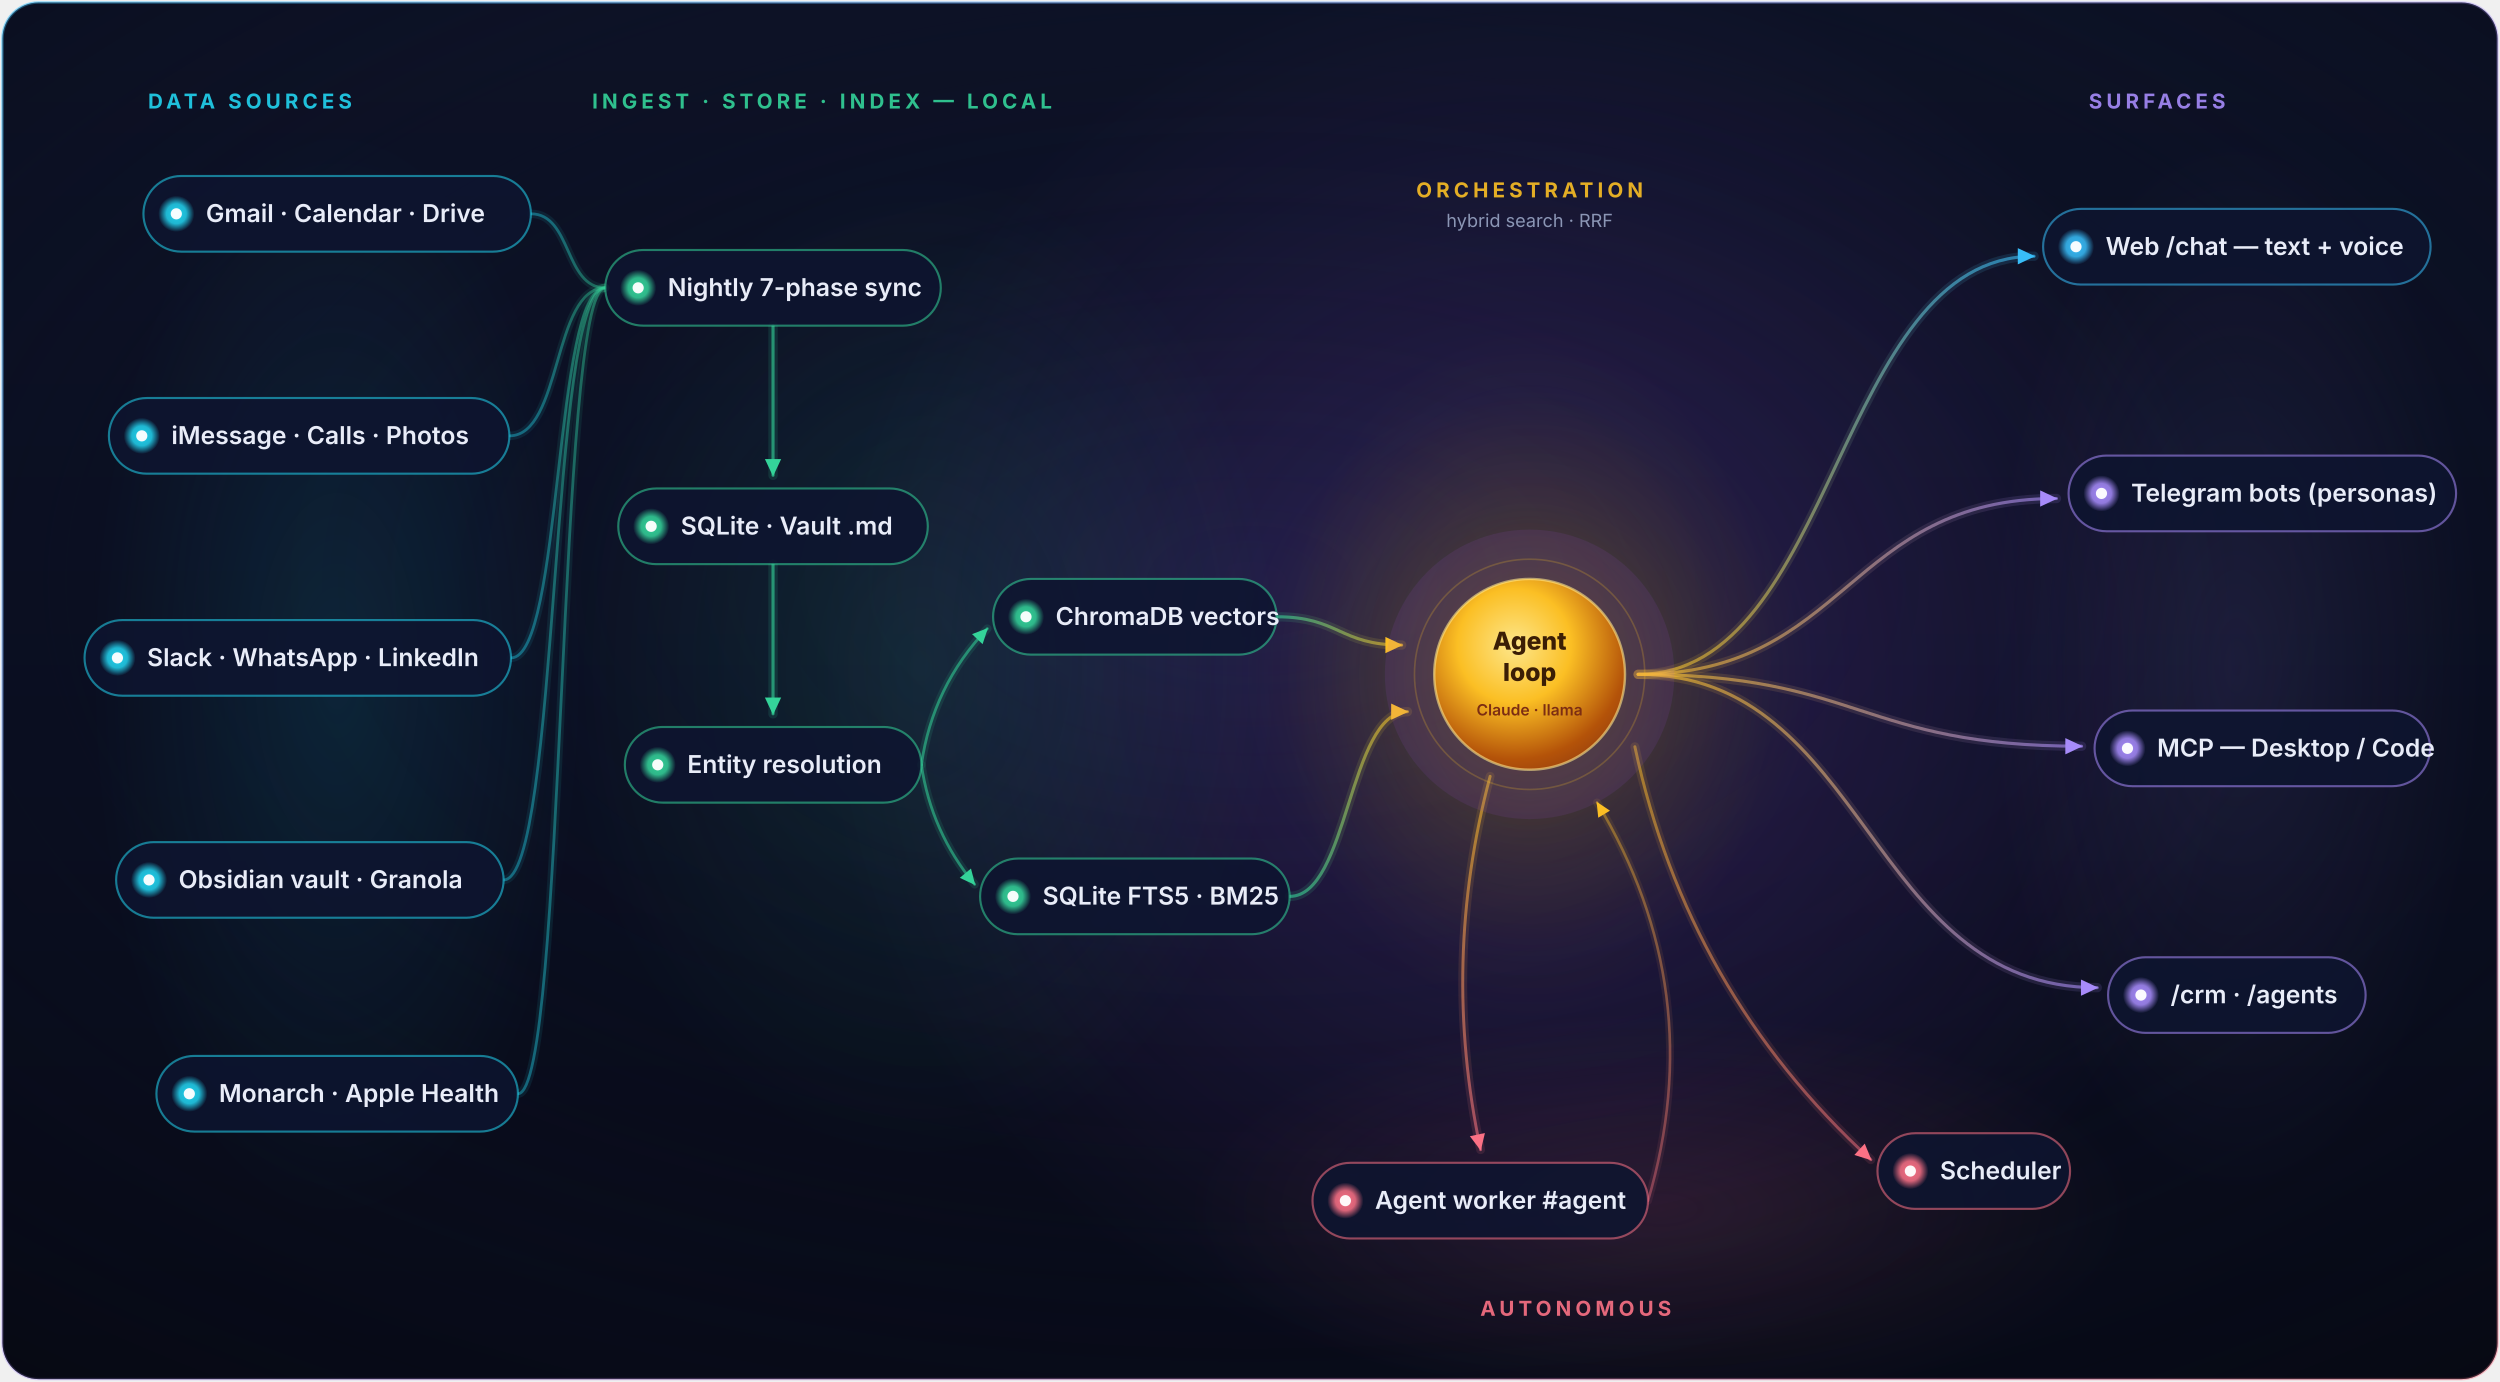
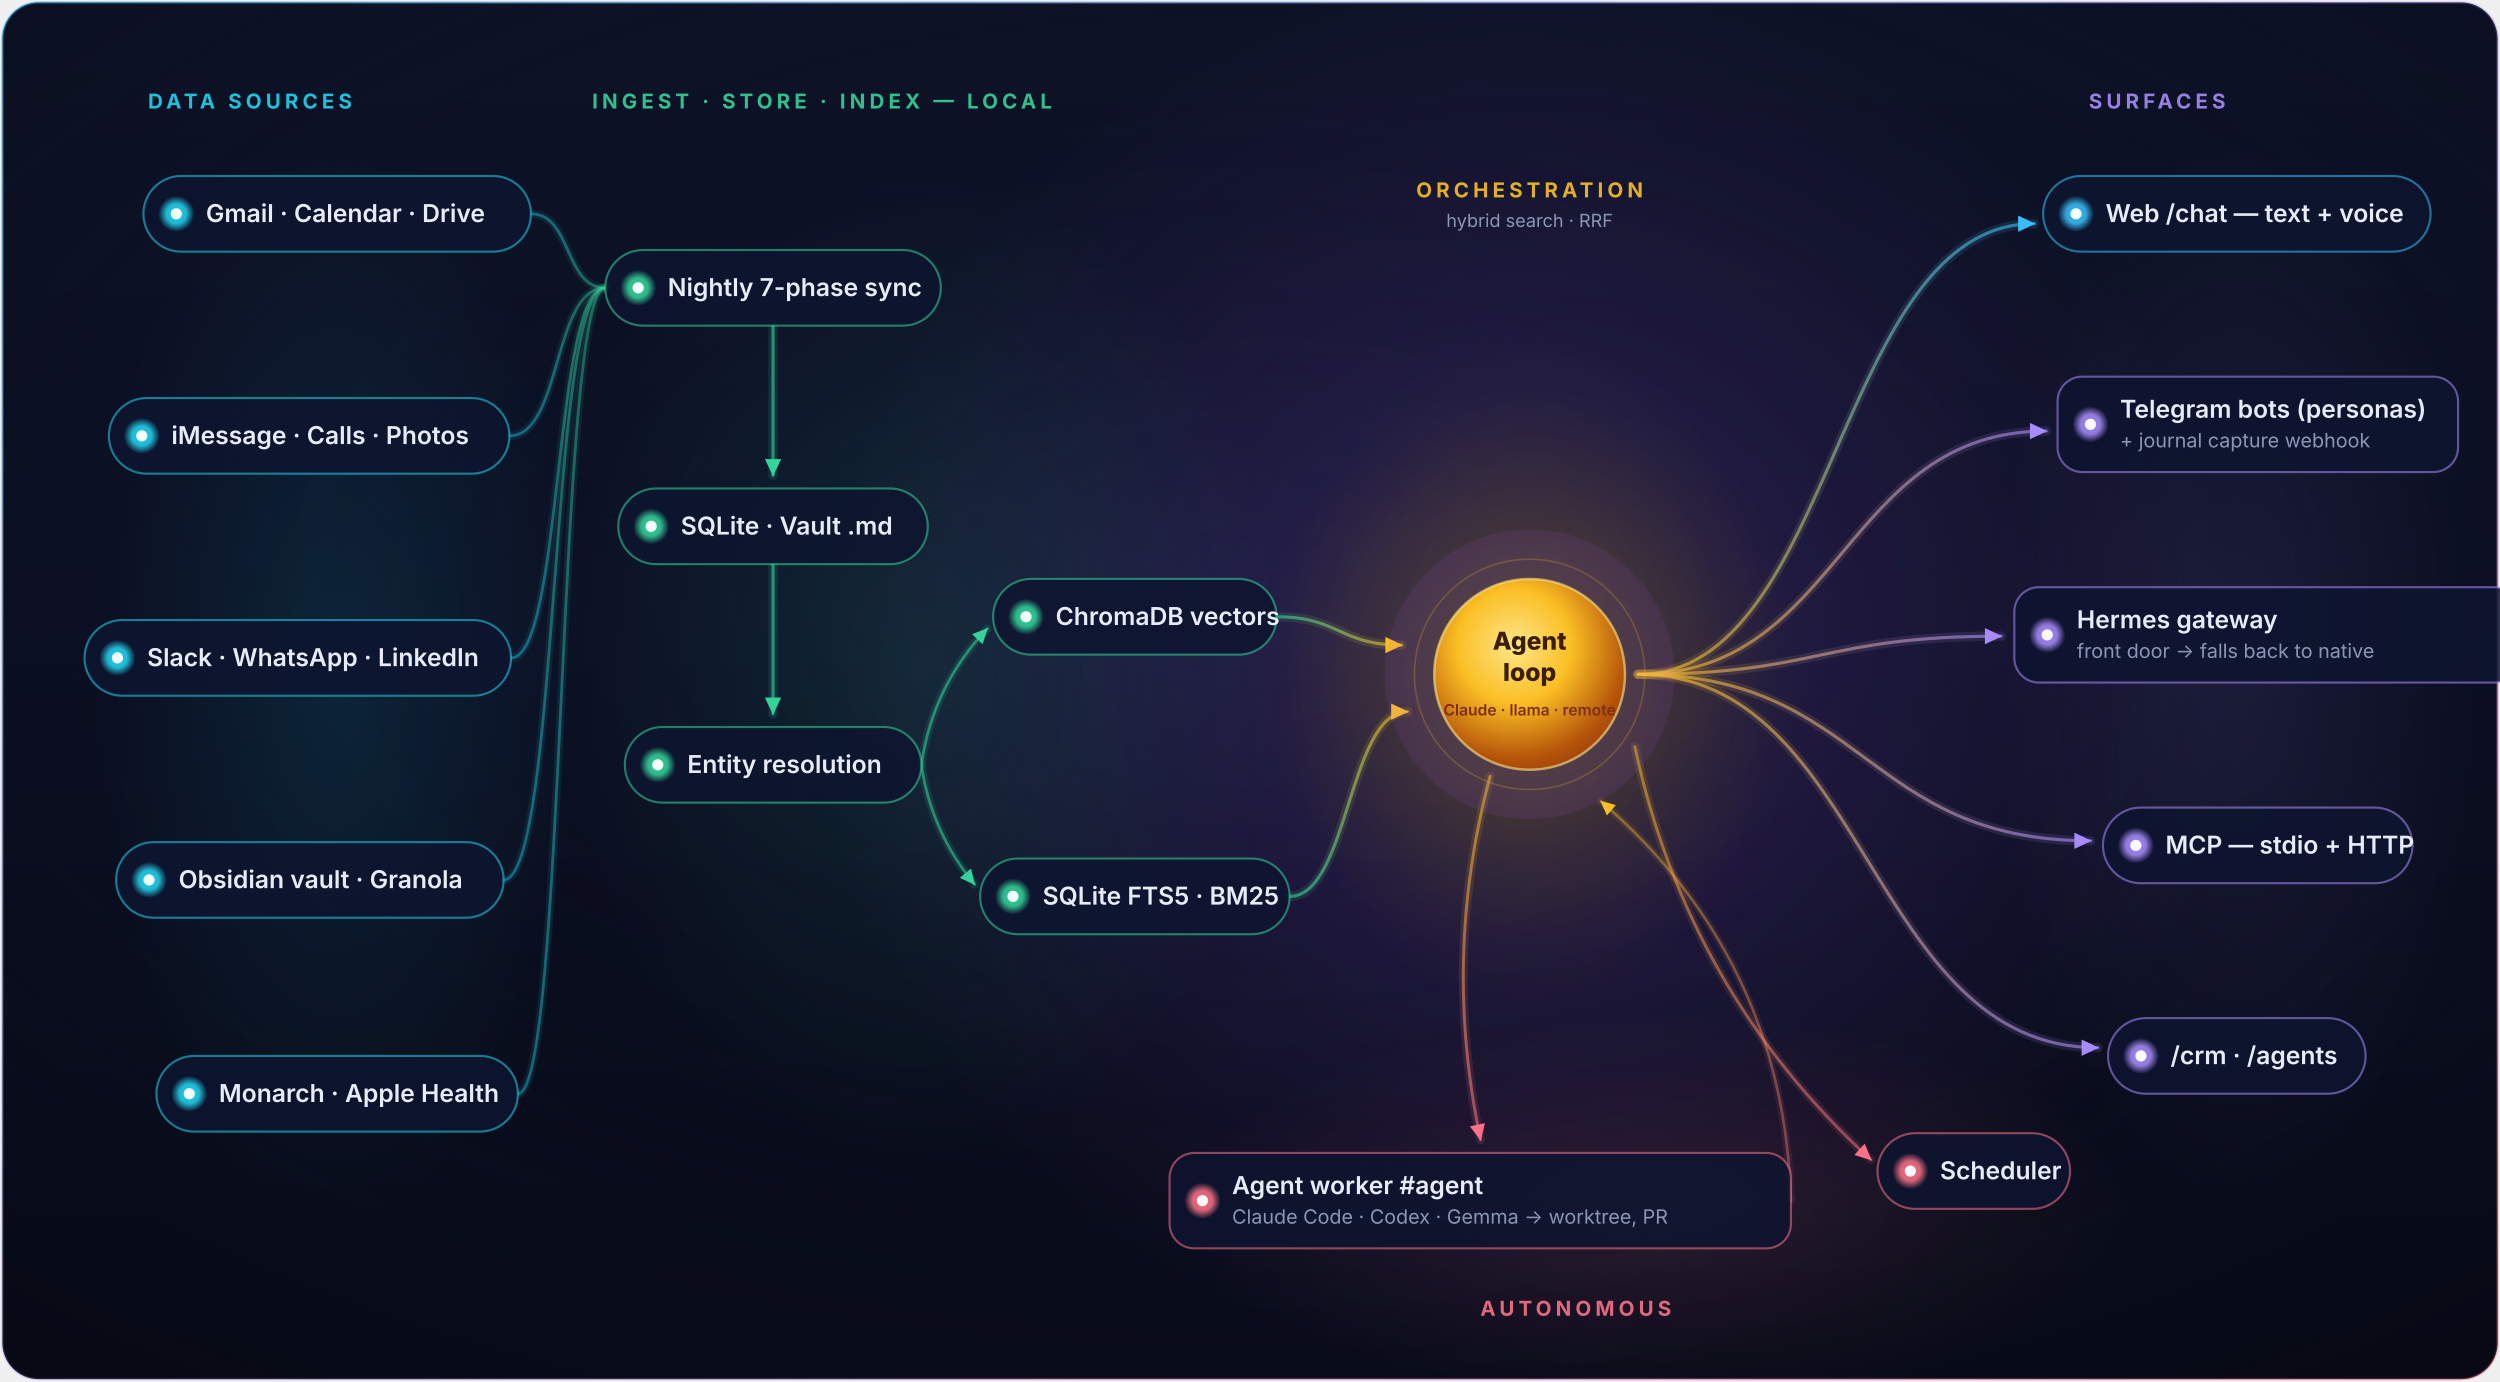
<svg xmlns="http://www.w3.org/2000/svg" viewBox="0 0 1520 840" width="1520" height="840" font-family="Inter, Segoe UI, Helvetica, Arial, sans-serif">
  <defs>
    <linearGradient id="panelBg" x1="0" y1="0" x2="0" y2="1">
      <stop offset="0" stop-color="#0d1226" />
      <stop offset="0.55" stop-color="#0a0e20" />
      <stop offset="1" stop-color="#080b18" />
    </linearGradient>
    <linearGradient id="panelStroke" x1="0" y1="0" x2="1" y2="1">
      <stop offset="0" stop-color="#38bdf8" stop-opacity="0.55" />
      <stop offset="0.5" stop-color="#a78bfa" stop-opacity="0.35" />
      <stop offset="1" stop-color="#fb7185" stop-opacity="0.45" />
    </linearGradient>
    <radialGradient id="vignette" cx="0.5" cy="0.42" r="0.75">
      <stop offset="0" stop-color="#141b3a" stop-opacity="0.55" />
      <stop offset="0.6" stop-color="#0b1024" stop-opacity="0" />
      <stop offset="1" stop-color="#05070f" stop-opacity="0.5" />
    </radialGradient>
    <radialGradient id="brainGlow" cx="0.5" cy="0.5" r="0.5">
      <stop offset="0" stop-color="#fbbf24" stop-opacity="0.26" />
      <stop offset="0.4" stop-color="#a855f7" stop-opacity="0.12" />
      <stop offset="1" stop-color="#a855f7" stop-opacity="0" />
    </radialGradient>
    <radialGradient id="coreDisc" cx="0.42" cy="0.35" r="0.85">
      <stop offset="0" stop-color="#fde68a" />
      <stop offset="0.35" stop-color="#fbbf24" />
      <stop offset="0.7" stop-color="#b45309" />
      <stop offset="1" stop-color="#7c2d12" />
    </radialGradient>
    <radialGradient id="dot-src" cx="0.5" cy="0.5" r="0.5">
      <stop offset="0" stop-color="#22d3ee" />
      <stop offset="0.55" stop-color="#22d3ee" stop-opacity="0.85" />
      <stop offset="1" stop-color="#22d3ee" stop-opacity="0" />
    </radialGradient>
    <radialGradient id="zone-src" cx="0.5" cy="0.5" r="0.5">
      <stop offset="0" stop-color="#22d3ee" stop-opacity="0.11" />
      <stop offset="1" stop-color="#22d3ee" stop-opacity="0" />
    </radialGradient>
    <radialGradient id="dot-core" cx="0.5" cy="0.5" r="0.5">
      <stop offset="0" stop-color="#34d399" />
      <stop offset="0.55" stop-color="#34d399" stop-opacity="0.85" />
      <stop offset="1" stop-color="#34d399" stop-opacity="0" />
    </radialGradient>
    <radialGradient id="zone-core" cx="0.5" cy="0.5" r="0.5">
      <stop offset="0" stop-color="#34d399" stop-opacity="0.11" />
      <stop offset="1" stop-color="#34d399" stop-opacity="0" />
    </radialGradient>
    <radialGradient id="dot-brain" cx="0.5" cy="0.5" r="0.5">
      <stop offset="0" stop-color="#fbbf24" />
      <stop offset="0.55" stop-color="#fbbf24" stop-opacity="0.85" />
      <stop offset="1" stop-color="#fbbf24" stop-opacity="0" />
    </radialGradient>
    <radialGradient id="zone-brain" cx="0.5" cy="0.5" r="0.5">
      <stop offset="0" stop-color="#fbbf24" stop-opacity="0.11" />
      <stop offset="1" stop-color="#fbbf24" stop-opacity="0" />
    </radialGradient>
    <radialGradient id="dot-surf" cx="0.5" cy="0.5" r="0.5">
      <stop offset="0" stop-color="#a78bfa" />
      <stop offset="0.55" stop-color="#a78bfa" stop-opacity="0.85" />
      <stop offset="1" stop-color="#a78bfa" stop-opacity="0" />
    </radialGradient>
    <radialGradient id="zone-surf" cx="0.5" cy="0.5" r="0.5">
      <stop offset="0" stop-color="#a78bfa" stop-opacity="0.11" />
      <stop offset="1" stop-color="#a78bfa" stop-opacity="0" />
    </radialGradient>
    <radialGradient id="dot-auto" cx="0.5" cy="0.5" r="0.5">
      <stop offset="0" stop-color="#fb7185" />
      <stop offset="0.55" stop-color="#fb7185" stop-opacity="0.85" />
      <stop offset="1" stop-color="#fb7185" stop-opacity="0" />
    </radialGradient>
    <radialGradient id="zone-auto" cx="0.5" cy="0.5" r="0.5">
      <stop offset="0" stop-color="#fb7185" stop-opacity="0.11" />
      <stop offset="1" stop-color="#fb7185" stop-opacity="0" />
    </radialGradient>
    <radialGradient id="dot-web" cx="0.5" cy="0.5" r="0.5">
      <stop offset="0" stop-color="#38bdf8" />
      <stop offset="0.55" stop-color="#38bdf8" stop-opacity="0.85" />
      <stop offset="1" stop-color="#38bdf8" stop-opacity="0" />
    </radialGradient>
    <radialGradient id="zone-web" cx="0.5" cy="0.5" r="0.5">
      <stop offset="0" stop-color="#38bdf8" stop-opacity="0.11" />
      <stop offset="1" stop-color="#38bdf8" stop-opacity="0" />
    </radialGradient>
  </defs>
  <rect x="1.5" y="1.5" width="1517" height="837" rx="22" fill="url(#panelBg)" stroke="url(#panelStroke)" stroke-width="1.5" />
  <rect x="1.5" y="1.5" width="1517" height="837" rx="22" fill="url(#vignette)" />
  <circle cx="930" cy="410" r="430" fill="url(#brainGlow)" />
  <ellipse cx="205" cy="410" rx="150" ry="330" fill="url(#zone-src)" />
  <ellipse cx="560" cy="405" rx="220" ry="300" fill="url(#zone-core)" />
  <ellipse cx="930" cy="410" rx="150" ry="210" fill="url(#zone-brain)" />
  <ellipse cx="1360" cy="405" rx="150" ry="320" fill="url(#zone-surf)" />
  <ellipse cx="1010" cy="735" rx="290" ry="120" fill="url(#zone-auto)" />
  <defs>
    <marker id="aC" viewBox="0 0 10 10" refX="8.5" refY="5" markerWidth="6.5" markerHeight="6.5" orient="auto-start-reverse">
      <path d="M0.5 1 L9 5 L0.5 9 Z" fill="#34d399" />
    </marker>
    <marker id="aB" viewBox="0 0 10 10" refX="8.5" refY="5" markerWidth="6.5" markerHeight="6.5" orient="auto-start-reverse">
      <path d="M0.5 1 L9 5 L0.5 9 Z" fill="#fbbf24" />
    </marker>
    <marker id="aS" viewBox="0 0 10 10" refX="8.5" refY="5" markerWidth="6.5" markerHeight="6.5" orient="auto-start-reverse">
      <path d="M0.5 1 L9 5 L0.5 9 Z" fill="#a78bfa" />
    </marker>
    <marker id="aW" viewBox="0 0 10 10" refX="8.5" refY="5" markerWidth="6.5" markerHeight="6.5" orient="auto-start-reverse">
      <path d="M0.5 1 L9 5 L0.5 9 Z" fill="#38bdf8" />
    </marker>
    <marker id="aA" viewBox="0 0 10 10" refX="8.5" refY="5" markerWidth="6.5" markerHeight="6.5" orient="auto-start-reverse">
      <path d="M0.5 1 L9 5 L0.5 9 Z" fill="#fb7185" />
    </marker>
  </defs>
  <defs>
    <linearGradient id="eg1" x1="323" y1="130" x2="368" y2="175" gradientUnits="userSpaceOnUse">
      <stop offset="0" stop-color="#22d3ee" />
      <stop offset="1" stop-color="#34d399" />
    </linearGradient>
  </defs>
  <path d="M 322.8 130.0 C 347.7 130.0 343.1 175.0 368.0 175.0" fill="none" stroke="url(#eg1)" stroke-width="5.1" stroke-opacity="0.088" stroke-linecap="round" />
  <path d="M 322.8 130.0 C 347.7 130.0 343.1 175.0 368.0 175.0" fill="none" stroke="url(#eg1)" stroke-width="1.7" stroke-opacity="0.4" stroke-linecap="round" />
  <defs>
    <linearGradient id="eg2" x1="310" y1="265" x2="368" y2="175" gradientUnits="userSpaceOnUse">
      <stop offset="0" stop-color="#22d3ee" />
      <stop offset="1" stop-color="#34d399" />
    </linearGradient>
  </defs>
  <path d="M 309.7 265.0 C 341.7 265.0 335.9 175.0 368.0 175.0" fill="none" stroke="url(#eg2)" stroke-width="5.1" stroke-opacity="0.088" stroke-linecap="round" />
  <path d="M 309.7 265.0 C 341.7 265.0 335.9 175.0 368.0 175.0" fill="none" stroke="url(#eg2)" stroke-width="1.7" stroke-opacity="0.4" stroke-linecap="round" />
  <defs>
    <linearGradient id="eg3" x1="311" y1="400" x2="368" y2="175" gradientUnits="userSpaceOnUse">
      <stop offset="0" stop-color="#22d3ee" />
      <stop offset="1" stop-color="#34d399" />
    </linearGradient>
  </defs>
  <path d="M 310.7 400.0 C 342.2 400.0 336.5 175.0 368.0 175.0" fill="none" stroke="url(#eg3)" stroke-width="5.1" stroke-opacity="0.088" stroke-linecap="round" />
  <path d="M 310.7 400.0 C 342.2 400.0 336.5 175.0 368.0 175.0" fill="none" stroke="url(#eg3)" stroke-width="1.7" stroke-opacity="0.4" stroke-linecap="round" />
  <defs>
    <linearGradient id="eg4" x1="306" y1="535" x2="368" y2="175" gradientUnits="userSpaceOnUse">
      <stop offset="0" stop-color="#22d3ee" />
      <stop offset="1" stop-color="#34d399" />
    </linearGradient>
  </defs>
  <path d="M 306.2 535.0 C 340.2 535.0 334.0 175.0 368.0 175.0" fill="none" stroke="url(#eg4)" stroke-width="5.1" stroke-opacity="0.088" stroke-linecap="round" />
  <path d="M 306.2 535.0 C 340.2 535.0 334.0 175.0 368.0 175.0" fill="none" stroke="url(#eg4)" stroke-width="1.7" stroke-opacity="0.4" stroke-linecap="round" />
  <defs>
    <linearGradient id="eg5" x1="315" y1="665" x2="368" y2="175" gradientUnits="userSpaceOnUse">
      <stop offset="0" stop-color="#22d3ee" />
      <stop offset="1" stop-color="#34d399" />
    </linearGradient>
  </defs>
  <path d="M 314.9 665.0 C 344.1 665.0 338.8 175.0 368.0 175.0" fill="none" stroke="url(#eg5)" stroke-width="5.1" stroke-opacity="0.088" stroke-linecap="round" />
  <path d="M 314.9 665.0 C 344.1 665.0 338.8 175.0 368.0 175.0" fill="none" stroke="url(#eg5)" stroke-width="1.7" stroke-opacity="0.4" stroke-linecap="round" />
  <defs>
    <linearGradient id="eg6" x1="470" y1="198" x2="470" y2="289" gradientUnits="userSpaceOnUse">
      <stop offset="0" stop-color="#34d399" />
      <stop offset="1" stop-color="#34d399" />
    </linearGradient>
  </defs>
  <path d="M 470.0 198.0 C 470.0 198.0 470.0 289.0 470.0 289.0" fill="none" stroke="url(#eg6)" stroke-width="5.7" stroke-opacity="0.132" stroke-linecap="round" />
  <path d="M 470.0 198.0 C 470.0 198.0 470.0 289.0 470.0 289.0" fill="none" stroke="url(#eg6)" stroke-width="1.9" stroke-opacity="0.6" stroke-linecap="round" marker-end="url(#aC)" />
  <defs>
    <linearGradient id="eg7" x1="470" y1="343" x2="470" y2="434" gradientUnits="userSpaceOnUse">
      <stop offset="0" stop-color="#34d399" />
      <stop offset="1" stop-color="#34d399" />
    </linearGradient>
  </defs>
  <path d="M 470.0 343.0 C 470.0 343.0 470.0 434.0 470.0 434.0" fill="none" stroke="url(#eg7)" stroke-width="5.7" stroke-opacity="0.132" stroke-linecap="round" />
  <path d="M 470.0 343.0 C 470.0 343.0 470.0 434.0 470.0 434.0" fill="none" stroke="url(#eg7)" stroke-width="1.9" stroke-opacity="0.6" stroke-linecap="round" marker-end="url(#aC)" />
  <defs>
    <linearGradient id="eg8" x1="560" y1="465" x2="600" y2="382" gradientUnits="userSpaceOnUse">
      <stop offset="0" stop-color="#34d399" />
      <stop offset="1" stop-color="#34d399" />
    </linearGradient>
  </defs>
  <path d="M 560.2 465.0 Q 567.0 417.2 600.3 382.2" fill="none" stroke="url(#eg8)" stroke-width="5.1" stroke-opacity="0.121" stroke-linecap="round" />
  <path d="M 560.2 465.0 Q 567.0 417.2 600.3 382.2" fill="none" stroke="url(#eg8)" stroke-width="1.7" stroke-opacity="0.55" stroke-linecap="round" marker-end="url(#aC)" />
  <defs>
    <linearGradient id="eg9" x1="560" y1="465" x2="593" y2="538" gradientUnits="userSpaceOnUse">
      <stop offset="0" stop-color="#34d399" />
      <stop offset="1" stop-color="#34d399" />
    </linearGradient>
  </defs>
  <path d="M 560.2 465.0 Q 566.2 505.9 592.6 537.7" fill="none" stroke="url(#eg9)" stroke-width="5.1" stroke-opacity="0.121" stroke-linecap="round" />
  <path d="M 560.2 465.0 Q 566.2 505.9 592.6 537.7" fill="none" stroke="url(#eg9)" stroke-width="1.7" stroke-opacity="0.55" stroke-linecap="round" marker-end="url(#aC)" />
  <defs>
    <linearGradient id="eg10" x1="776" y1="375" x2="852" y2="392" gradientUnits="userSpaceOnUse">
      <stop offset="0" stop-color="#34d399" />
      <stop offset="1" stop-color="#fbbf24" />
    </linearGradient>
  </defs>
  <path d="M 776.2 375.0 C 814.2 375.0 814.2 392.2 852.2 392.2" fill="none" stroke="url(#eg10)" stroke-width="5.7" stroke-opacity="0.132" stroke-linecap="round" />
  <path d="M 776.2 375.0 C 814.2 375.0 814.2 392.2 852.2 392.2" fill="none" stroke="url(#eg10)" stroke-width="1.9" stroke-opacity="0.6" stroke-linecap="round" marker-end="url(#aB)" />
  <defs>
    <linearGradient id="eg11" x1="784" y1="545" x2="856" y2="433" gradientUnits="userSpaceOnUse">
      <stop offset="0" stop-color="#34d399" />
      <stop offset="1" stop-color="#fbbf24" />
    </linearGradient>
  </defs>
  <path d="M 784.1 545.0 C 819.9 545.0 819.9 432.7 855.7 432.7" fill="none" stroke="url(#eg11)" stroke-width="5.7" stroke-opacity="0.132" stroke-linecap="round" />
  <path d="M 784.1 545.0 C 819.9 545.0 819.9 432.7 855.7 432.7" fill="none" stroke="url(#eg11)" stroke-width="1.9" stroke-opacity="0.6" stroke-linecap="round" marker-end="url(#aB)" />
  <defs>
-     <linearGradient id="eg12" x1="996" y1="410" x2="1237" y2="156" gradientUnits="userSpaceOnUse">
+     <linearGradient id="eg12" x1="996" y1="410" x2="1237" y2="136" gradientUnits="userSpaceOnUse">
      <stop offset="0" stop-color="#fbbf24" />
      <stop offset="1" stop-color="#38bdf8" />
    </linearGradient>
  </defs>
-   <path d="M 996.0 410.0 C 1116.3 410.0 1116.3 155.8 1236.7 155.8" fill="none" stroke="url(#eg12)" stroke-width="5.7" stroke-opacity="0.132" stroke-linecap="round" />
-   <path d="M 996.0 410.0 C 1116.3 410.0 1116.3 155.8 1236.7 155.8" fill="none" stroke="url(#eg12)" stroke-width="1.9" stroke-opacity="0.6" stroke-linecap="round" marker-end="url(#aW)" />
-   <defs>
-     <linearGradient id="eg13" x1="996" y1="410" x2="1250" y2="303" gradientUnits="userSpaceOnUse">
+   <path d="M 996.0 410.0 C 1116.5 410.0 1116.5 136.0 1236.9 136.0" fill="none" stroke="url(#eg12)" stroke-width="5.7" stroke-opacity="0.132" stroke-linecap="round" />
+   <path d="M 996.0 410.0 C 1116.5 410.0 1116.5 136.0 1236.9 136.0" fill="none" stroke="url(#eg12)" stroke-width="1.9" stroke-opacity="0.6" stroke-linecap="round" marker-end="url(#aW)" />
+   <defs>
+     <linearGradient id="eg13" x1="996" y1="410" x2="1244" y2="262" gradientUnits="userSpaceOnUse">
      <stop offset="0" stop-color="#fbbf24" />
      <stop offset="1" stop-color="#a78bfa" />
    </linearGradient>
  </defs>
-   <path d="M 996.0 410.0 C 1123.2 410.0 1123.2 303.1 1250.3 303.1" fill="none" stroke="url(#eg13)" stroke-width="5.7" stroke-opacity="0.132" stroke-linecap="round" />
-   <path d="M 996.0 410.0 C 1123.2 410.0 1123.2 303.1 1250.3 303.1" fill="none" stroke="url(#eg13)" stroke-width="1.9" stroke-opacity="0.6" stroke-linecap="round" marker-end="url(#aS)" />
-   <defs>
-     <linearGradient id="eg14" x1="996" y1="410" x2="1266" y2="454" gradientUnits="userSpaceOnUse">
+   <path d="M 996.0 410.0 C 1120.1 410.0 1120.1 262.1 1244.1 262.1" fill="none" stroke="url(#eg13)" stroke-width="5.7" stroke-opacity="0.132" stroke-linecap="round" />
+   <path d="M 996.0 410.0 C 1120.1 410.0 1120.1 262.1 1244.1 262.1" fill="none" stroke="url(#eg13)" stroke-width="1.9" stroke-opacity="0.6" stroke-linecap="round" marker-end="url(#aS)" />
+   <defs>
+     <linearGradient id="eg14" x1="996" y1="410" x2="1217" y2="387" gradientUnits="userSpaceOnUse">
      <stop offset="0" stop-color="#fbbf24" />
      <stop offset="1" stop-color="#a78bfa" />
    </linearGradient>
  </defs>
-   <path d="M 996.0 410.0 C 1130.8 410.0 1130.8 453.7 1265.6 453.7" fill="none" stroke="url(#eg14)" stroke-width="5.7" stroke-opacity="0.132" stroke-linecap="round" />
-   <path d="M 996.0 410.0 C 1130.8 410.0 1130.8 453.7 1265.6 453.7" fill="none" stroke="url(#eg14)" stroke-width="1.9" stroke-opacity="0.6" stroke-linecap="round" marker-end="url(#aS)" />
-   <defs>
-     <linearGradient id="eg15" x1="996" y1="410" x2="1275" y2="600" gradientUnits="userSpaceOnUse">
+   <path d="M 996.0 410.0 C 1106.3 410.0 1106.3 386.8 1216.7 386.8" fill="none" stroke="url(#eg14)" stroke-width="5.7" stroke-opacity="0.132" stroke-linecap="round" />
+   <path d="M 996.0 410.0 C 1106.3 410.0 1106.3 386.8 1216.7 386.8" fill="none" stroke="url(#eg14)" stroke-width="1.9" stroke-opacity="0.6" stroke-linecap="round" marker-end="url(#aS)" />
+   <defs>
+     <linearGradient id="eg15" x1="996" y1="410" x2="1271" y2="511" gradientUnits="userSpaceOnUse">
      <stop offset="0" stop-color="#fbbf24" />
      <stop offset="1" stop-color="#a78bfa" />
    </linearGradient>
  </defs>
-   <path d="M 996.0 410.0 C 1135.5 410.0 1135.5 600.5 1275.1 600.5" fill="none" stroke="url(#eg15)" stroke-width="5.7" stroke-opacity="0.132" stroke-linecap="round" />
-   <path d="M 996.0 410.0 C 1135.5 410.0 1135.5 600.5 1275.1 600.5" fill="none" stroke="url(#eg15)" stroke-width="1.9" stroke-opacity="0.6" stroke-linecap="round" marker-end="url(#aS)" />
-   <defs>
-     <linearGradient id="eg16" x1="906" y1="472" x2="900" y2="699" gradientUnits="userSpaceOnUse">
+   <path d="M 996.0 410.0 C 1133.6 410.0 1133.6 511.2 1271.1 511.2" fill="none" stroke="url(#eg15)" stroke-width="5.7" stroke-opacity="0.132" stroke-linecap="round" />
+   <path d="M 996.0 410.0 C 1133.6 410.0 1133.6 511.2 1271.1 511.2" fill="none" stroke="url(#eg15)" stroke-width="1.9" stroke-opacity="0.6" stroke-linecap="round" marker-end="url(#aS)" />
+   <defs>
+     <linearGradient id="eg16" x1="996" y1="410" x2="1275" y2="637" gradientUnits="userSpaceOnUse">
+       <stop offset="0" stop-color="#fbbf24" />
+       <stop offset="1" stop-color="#a78bfa" />
+     </linearGradient>
+   </defs>
+   <path d="M 996.0 410.0 C 1135.7 410.0 1135.7 637.0 1275.5 637.0" fill="none" stroke="url(#eg16)" stroke-width="5.7" stroke-opacity="0.132" stroke-linecap="round" />
+   <path d="M 996.0 410.0 C 1135.7 410.0 1135.7 637.0 1275.5 637.0" fill="none" stroke="url(#eg16)" stroke-width="1.9" stroke-opacity="0.6" stroke-linecap="round" marker-end="url(#aS)" />
+   <defs>
+     <linearGradient id="eg17" x1="906" y1="472" x2="900" y2="693" gradientUnits="userSpaceOnUse">
      <stop offset="0" stop-color="#fbbf24" />
      <stop offset="1" stop-color="#fb7185" />
    </linearGradient>
  </defs>
-   <path d="M 906.0 472.0 Q 875.9 584.8 900.2 699.0" fill="none" stroke="url(#eg16)" stroke-width="5.4" stroke-opacity="0.121" stroke-linecap="round" />
-   <path d="M 906.0 472.0 Q 875.9 584.8 900.2 699.0" fill="none" stroke="url(#eg16)" stroke-width="1.8" stroke-opacity="0.55" stroke-linecap="round" marker-end="url(#aA)" />
-   <defs>
-     <linearGradient id="eg17" x1="1002" y1="730" x2="971" y2="488" gradientUnits="userSpaceOnUse">
+   <path d="M 906.0 472.0 Q 876.6 581.8 900.2 693.0" fill="none" stroke="url(#eg17)" stroke-width="5.4" stroke-opacity="0.121" stroke-linecap="round" />
+   <path d="M 906.0 472.0 Q 876.6 581.8 900.2 693.0" fill="none" stroke="url(#eg17)" stroke-width="1.8" stroke-opacity="0.55" stroke-linecap="round" marker-end="url(#aA)" />
+   <defs>
+     <linearGradient id="eg18" x1="1089" y1="730" x2="973" y2="487" gradientUnits="userSpaceOnUse">
      <stop offset="0" stop-color="#fb7185" />
      <stop offset="1" stop-color="#fbbf24" />
    </linearGradient>
  </defs>
-   <path d="M 1002.0 730.0 Q 1039.8 602.2 971.0 487.9" fill="none" stroke="url(#eg17)" stroke-width="4.8" stroke-opacity="0.088" stroke-linecap="round" />
-   <path d="M 1002.0 730.0 Q 1039.8 602.2 971.0 487.9" fill="none" stroke="url(#eg17)" stroke-width="1.6" stroke-opacity="0.4" stroke-linecap="round" marker-end="url(#aB)" />
-   <defs>
-     <linearGradient id="eg18" x1="994" y1="454" x2="1137" y2="705" gradientUnits="userSpaceOnUse">
+   <path d="M 1088.9 730.0 Q 1084.6 583.2 973.4 487.2" fill="none" stroke="url(#eg18)" stroke-width="4.8" stroke-opacity="0.088" stroke-linecap="round" />
+   <path d="M 1088.9 730.0 Q 1084.6 583.2 973.4 487.2" fill="none" stroke="url(#eg18)" stroke-width="1.6" stroke-opacity="0.4" stroke-linecap="round" marker-end="url(#aB)" />
+   <defs>
+     <linearGradient id="eg19" x1="994" y1="454" x2="1137" y2="705" gradientUnits="userSpaceOnUse">
      <stop offset="0" stop-color="#fbbf24" />
      <stop offset="1" stop-color="#fb7185" />
    </linearGradient>
  </defs>
-   <path d="M 994.0 454.0 Q 1025.6 602.5 1137.5 705.1" fill="none" stroke="url(#eg18)" stroke-width="5.4" stroke-opacity="0.110" stroke-linecap="round" />
-   <path d="M 994.0 454.0 Q 1025.6 602.5 1137.5 705.1" fill="none" stroke="url(#eg18)" stroke-width="1.8" stroke-opacity="0.5" stroke-linecap="round" marker-end="url(#aA)" />
+   <path d="M 994.0 454.0 Q 1025.6 602.5 1137.5 705.1" fill="none" stroke="url(#eg19)" stroke-width="5.4" stroke-opacity="0.110" stroke-linecap="round" />
+   <path d="M 994.0 454.0 Q 1025.6 602.5 1137.5 705.1" fill="none" stroke="url(#eg19)" stroke-width="1.8" stroke-opacity="0.5" stroke-linecap="round" marker-end="url(#aA)" />
  <circle cx="930" cy="410" r="88" fill="#a855f7" fill-opacity="0.10" />
  <circle cx="930" cy="410" r="70" fill="none" stroke="#fbbf24" stroke-opacity="0.22" stroke-width="1" />
  <circle cx="930" cy="410" r="58" fill="url(#coreDisc)" stroke="#fde68a" stroke-opacity="0.6" stroke-width="1.5" />
  <text x="930" y="395" text-anchor="middle" font-size="15" font-weight="800" fill="#3b1e05">Agent</text>
  <text x="930" y="414" text-anchor="middle" font-size="15" font-weight="800" fill="#3b1e05">loop</text>
-   <text x="930" y="435" text-anchor="middle" font-size="9.5" font-weight="600" fill="#7c2d12">Claude · llama</text>
+   <text x="930" y="435" text-anchor="middle" font-size="9.5" font-weight="600" fill="#7c2d12">Claude · llama · remote</text>
  <g>
    <rect x="87.2" y="107.0" width="235.6" height="46" rx="23.0" fill="#0e1530" fill-opacity="0.85" stroke="#22d3ee" stroke-opacity="0.55" stroke-width="1.3" />
    <circle cx="107.2" cy="130.0" r="11" fill="url(#dot-src)" />
    <circle cx="107.2" cy="130.0" r="3.4" fill="#fff" fill-opacity="0.95" />
    <text x="125.2" y="135.0" font-size="15" font-weight="600" fill="#e8ecf8">Gmail · Calendar · Drive</text>
  </g>
  <g>
    <rect x="66.2" y="242.0" width="243.5" height="46" rx="23.0" fill="#0e1530" fill-opacity="0.85" stroke="#22d3ee" stroke-opacity="0.55" stroke-width="1.3" />
    <circle cx="86.2" cy="265.0" r="11" fill="url(#dot-src)" />
    <circle cx="86.2" cy="265.0" r="3.4" fill="#fff" fill-opacity="0.95" />
    <text x="104.2" y="270.0" font-size="15" font-weight="600" fill="#e8ecf8">iMessage · Calls · Photos</text>
  </g>
  <g>
    <rect x="51.4" y="377.0" width="259.3" height="46" rx="23.0" fill="#0e1530" fill-opacity="0.85" stroke="#22d3ee" stroke-opacity="0.55" stroke-width="1.3" />
    <circle cx="71.4" cy="400.0" r="11" fill="url(#dot-src)" />
    <circle cx="71.4" cy="400.0" r="3.4" fill="#fff" fill-opacity="0.95" />
    <text x="89.4" y="405.0" font-size="15" font-weight="600" fill="#e8ecf8">Slack · WhatsApp · LinkedIn</text>
  </g>
  <g>
    <rect x="70.6" y="512.0" width="235.6" height="46" rx="23.0" fill="#0e1530" fill-opacity="0.85" stroke="#22d3ee" stroke-opacity="0.55" stroke-width="1.3" />
    <circle cx="90.6" cy="535.0" r="11" fill="url(#dot-src)" />
    <circle cx="90.6" cy="535.0" r="3.4" fill="#fff" fill-opacity="0.95" />
    <text x="108.6" y="540.0" font-size="15" font-weight="600" fill="#e8ecf8">Obsidian vault · Granola</text>
  </g>
  <g>
    <rect x="95.1" y="642.0" width="219.8" height="46" rx="23.0" fill="#0e1530" fill-opacity="0.85" stroke="#22d3ee" stroke-opacity="0.55" stroke-width="1.3" />
    <circle cx="115.1" cy="665.0" r="11" fill="url(#dot-src)" />
    <circle cx="115.1" cy="665.0" r="3.4" fill="#fff" fill-opacity="0.95" />
    <text x="133.1" y="670.0" font-size="15" font-weight="600" fill="#e8ecf8">Monarch · Apple Health</text>
  </g>
  <g>
    <rect x="368.0" y="152.0" width="204.0" height="46" rx="23.0" fill="#0e1530" fill-opacity="0.85" stroke="#34d399" stroke-opacity="0.55" stroke-width="1.3" />
    <circle cx="388.0" cy="175.0" r="11" fill="url(#dot-core)" />
    <circle cx="388.0" cy="175.0" r="3.4" fill="#fff" fill-opacity="0.95" />
    <text x="406.0" y="180.0" font-size="15" font-weight="600" fill="#e8ecf8">Nightly 7-phase sync</text>
  </g>
  <g>
    <rect x="375.9" y="297.0" width="188.2" height="46" rx="23.0" fill="#0e1530" fill-opacity="0.85" stroke="#34d399" stroke-opacity="0.55" stroke-width="1.3" />
    <circle cx="395.9" cy="320.0" r="11" fill="url(#dot-core)" />
    <circle cx="395.9" cy="320.0" r="3.4" fill="#fff" fill-opacity="0.95" />
    <text x="413.9" y="325.0" font-size="15" font-weight="600" fill="#e8ecf8">SQLite · Vault .md</text>
  </g>
  <g>
    <rect x="379.9" y="442.0" width="180.3" height="46" rx="23.0" fill="#0e1530" fill-opacity="0.85" stroke="#34d399" stroke-opacity="0.55" stroke-width="1.3" />
    <circle cx="399.9" cy="465.0" r="11" fill="url(#dot-core)" />
    <circle cx="399.9" cy="465.0" r="3.4" fill="#fff" fill-opacity="0.95" />
    <text x="417.9" y="470.0" font-size="15" font-weight="600" fill="#e8ecf8">Entity resolution</text>
  </g>
  <g>
    <rect x="603.8" y="352.0" width="172.4" height="46" rx="23.0" fill="#0e1530" fill-opacity="0.85" stroke="#34d399" stroke-opacity="0.55" stroke-width="1.3" />
    <circle cx="623.8" cy="375.0" r="11" fill="url(#dot-core)" />
    <circle cx="623.8" cy="375.0" r="3.4" fill="#fff" fill-opacity="0.95" />
    <text x="641.8" y="380.0" font-size="15" font-weight="600" fill="#e8ecf8">ChromaDB vectors</text>
  </g>
  <g>
    <rect x="595.9" y="522.0" width="188.2" height="46" rx="23.0" fill="#0e1530" fill-opacity="0.85" stroke="#34d399" stroke-opacity="0.55" stroke-width="1.3" />
    <circle cx="615.9" cy="545.0" r="11" fill="url(#dot-core)" />
    <circle cx="615.9" cy="545.0" r="3.4" fill="#fff" fill-opacity="0.95" />
    <text x="633.9" y="550.0" font-size="15" font-weight="600" fill="#e8ecf8">SQLite FTS5 · BM25</text>
  </g>
  <g>
-     <rect x="1242.2" y="127.0" width="235.6" height="46" rx="23.0" fill="#0e1530" fill-opacity="0.85" stroke="#38bdf8" stroke-opacity="0.55" stroke-width="1.3" />
-     <circle cx="1262.2" cy="150.0" r="11" fill="url(#dot-web)" />
-     <circle cx="1262.2" cy="150.0" r="3.4" fill="#fff" fill-opacity="0.95" />
-     <text x="1280.2" y="155.0" font-size="15" font-weight="600" fill="#e8ecf8">Web /chat — text + voice</text>
-   </g>
-   <g>
-     <rect x="1257.7" y="277.0" width="235.6" height="46" rx="23.0" fill="#0e1530" fill-opacity="0.85" stroke="#a78bfa" stroke-opacity="0.55" stroke-width="1.3" />
-     <circle cx="1277.7" cy="300.0" r="11" fill="url(#dot-surf)" />
-     <circle cx="1277.7" cy="300.0" r="3.4" fill="#fff" fill-opacity="0.95" />
-     <text x="1295.7" y="305.0" font-size="15" font-weight="600" fill="#e8ecf8">Telegram bots (personas)</text>
-   </g>
-   <g>
-     <rect x="1273.5" y="432.0" width="204.0" height="46" rx="23.0" fill="#0e1530" fill-opacity="0.85" stroke="#a78bfa" stroke-opacity="0.55" stroke-width="1.3" />
-     <circle cx="1293.5" cy="455.0" r="11" fill="url(#dot-surf)" />
-     <circle cx="1293.5" cy="455.0" r="3.4" fill="#fff" fill-opacity="0.95" />
-     <text x="1311.5" y="460.0" font-size="15" font-weight="600" fill="#e8ecf8">MCP — Desktop / Code</text>
-   </g>
-   <g>
-     <rect x="1281.7" y="582.0" width="156.6" height="46" rx="23.0" fill="#0e1530" fill-opacity="0.85" stroke="#a78bfa" stroke-opacity="0.55" stroke-width="1.3" />
-     <circle cx="1301.7" cy="605.0" r="11" fill="url(#dot-surf)" />
-     <circle cx="1301.7" cy="605.0" r="3.4" fill="#fff" fill-opacity="0.95" />
-     <text x="1319.7" y="610.0" font-size="15" font-weight="600" fill="#e8ecf8">/crm · /agents</text>
-   </g>
-   <g>
-     <rect x="798.0" y="707.0" width="204.0" height="46" rx="23.0" fill="#0e1530" fill-opacity="0.85" stroke="#fb7185" stroke-opacity="0.55" stroke-width="1.3" />
-     <circle cx="818.0" cy="730.0" r="11" fill="url(#dot-auto)" />
-     <circle cx="818.0" cy="730.0" r="3.4" fill="#fff" fill-opacity="0.95" />
-     <text x="836.0" y="735.0" font-size="15" font-weight="600" fill="#e8ecf8">Agent worker  #agent</text>
+     <rect x="1242.2" y="107.0" width="235.6" height="46" rx="23.0" fill="#0e1530" fill-opacity="0.85" stroke="#38bdf8" stroke-opacity="0.55" stroke-width="1.3" />
+     <circle cx="1262.2" cy="130.0" r="11" fill="url(#dot-web)" />
+     <circle cx="1262.2" cy="130.0" r="3.4" fill="#fff" fill-opacity="0.95" />
+     <text x="1280.2" y="135.0" font-size="15" font-weight="600" fill="#e8ecf8">Web /chat — text + voice</text>
+   </g>
+   <g>
+     <rect x="1251.0" y="229.0" width="243.5" height="58" rx="15.0" fill="#0e1530" fill-opacity="0.85" stroke="#a78bfa" stroke-opacity="0.55" stroke-width="1.3" />
+     <circle cx="1271.0" cy="258.0" r="11" fill="url(#dot-surf)" />
+     <circle cx="1271.0" cy="258.0" r="3.4" fill="#fff" fill-opacity="0.95" />
+     <text x="1289.0" y="254.0" font-size="15" font-weight="600" fill="#e8ecf8">Telegram bots (personas)</text>
+     <text x="1289.0" y="272.0" font-size="12" fill="#8b96b5">+ journal capture webhook</text>
+   </g>
+   <g>
+     <rect x="1224.7" y="357.0" width="306.7" height="58" rx="15.0" fill="#0e1530" fill-opacity="0.85" stroke="#a78bfa" stroke-opacity="0.55" stroke-width="1.3" />
+     <circle cx="1244.7" cy="386.0" r="11" fill="url(#dot-surf)" />
+     <circle cx="1244.7" cy="386.0" r="3.4" fill="#fff" fill-opacity="0.95" />
+     <text x="1262.7" y="382.0" font-size="15" font-weight="600" fill="#e8ecf8">Hermes gateway</text>
+     <text x="1262.7" y="400.0" font-size="12" fill="#8b96b5">front door → falls back to native</text>
+   </g>
+   <g>
+     <rect x="1278.6" y="491.0" width="188.2" height="46" rx="23.0" fill="#0e1530" fill-opacity="0.85" stroke="#a78bfa" stroke-opacity="0.55" stroke-width="1.3" />
+     <circle cx="1298.6" cy="514.0" r="11" fill="url(#dot-surf)" />
+     <circle cx="1298.6" cy="514.0" r="3.4" fill="#fff" fill-opacity="0.95" />
+     <text x="1316.6" y="519.0" font-size="15" font-weight="600" fill="#e8ecf8">MCP — stdio + HTTP</text>
+   </g>
+   <g>
+     <rect x="1281.7" y="619.0" width="156.6" height="46" rx="23.0" fill="#0e1530" fill-opacity="0.85" stroke="#a78bfa" stroke-opacity="0.55" stroke-width="1.3" />
+     <circle cx="1301.7" cy="642.0" r="11" fill="url(#dot-surf)" />
+     <circle cx="1301.7" cy="642.0" r="3.4" fill="#fff" fill-opacity="0.95" />
+     <text x="1319.7" y="647.0" font-size="15" font-weight="600" fill="#e8ecf8">/crm · /agents</text>
+   </g>
+   <g>
+     <rect x="711.1" y="701.0" width="377.8" height="58" rx="15.0" fill="#0e1530" fill-opacity="0.85" stroke="#fb7185" stroke-opacity="0.55" stroke-width="1.3" />
+     <circle cx="731.1" cy="730.0" r="11" fill="url(#dot-auto)" />
+     <circle cx="731.1" cy="730.0" r="3.4" fill="#fff" fill-opacity="0.95" />
+     <text x="749.1" y="726.0" font-size="15" font-weight="600" fill="#e8ecf8">Agent worker  #agent</text>
+     <text x="749.1" y="744.0" font-size="12" fill="#8b96b5">Claude Code · Codex · Gemma → worktree, PR</text>
  </g>
  <g>
    <rect x="1141.5" y="689.0" width="117.1" height="46" rx="23.0" fill="#0e1530" fill-opacity="0.85" stroke="#fb7185" stroke-opacity="0.55" stroke-width="1.3" />
    <circle cx="1161.5" cy="712.0" r="11" fill="url(#dot-auto)" />
    <circle cx="1161.5" cy="712.0" r="3.4" fill="#fff" fill-opacity="0.95" />
    <text x="1179.5" y="717.0" font-size="15" font-weight="600" fill="#e8ecf8">Scheduler</text>
  </g>
  <text x="90" y="66" text-anchor="start" font-size="12.5" font-weight="700" letter-spacing="2.5" fill="#22d3ee" fill-opacity="0.9">DATA SOURCES</text>
  <text x="360" y="66" text-anchor="start" font-size="12.5" font-weight="700" letter-spacing="2.5" fill="#34d399" fill-opacity="0.9">INGEST · STORE · INDEX — LOCAL</text>
  <text x="930" y="120" text-anchor="middle" font-size="12.5" font-weight="700" letter-spacing="2.5" fill="#fbbf24" fill-opacity="0.9">ORCHESTRATION</text>
  <text x="930" y="138" text-anchor="middle" font-size="11" fill="#8b96b5">hybrid search · RRF</text>
  <text x="1270" y="66" text-anchor="start" font-size="12.5" font-weight="700" letter-spacing="2.5" fill="#a78bfa" fill-opacity="0.9">SURFACES</text>
  <text x="900" y="800" text-anchor="start" font-size="12.5" font-weight="700" letter-spacing="2.5" fill="#fb7185" fill-opacity="0.9">AUTONOMOUS</text>
</svg>
